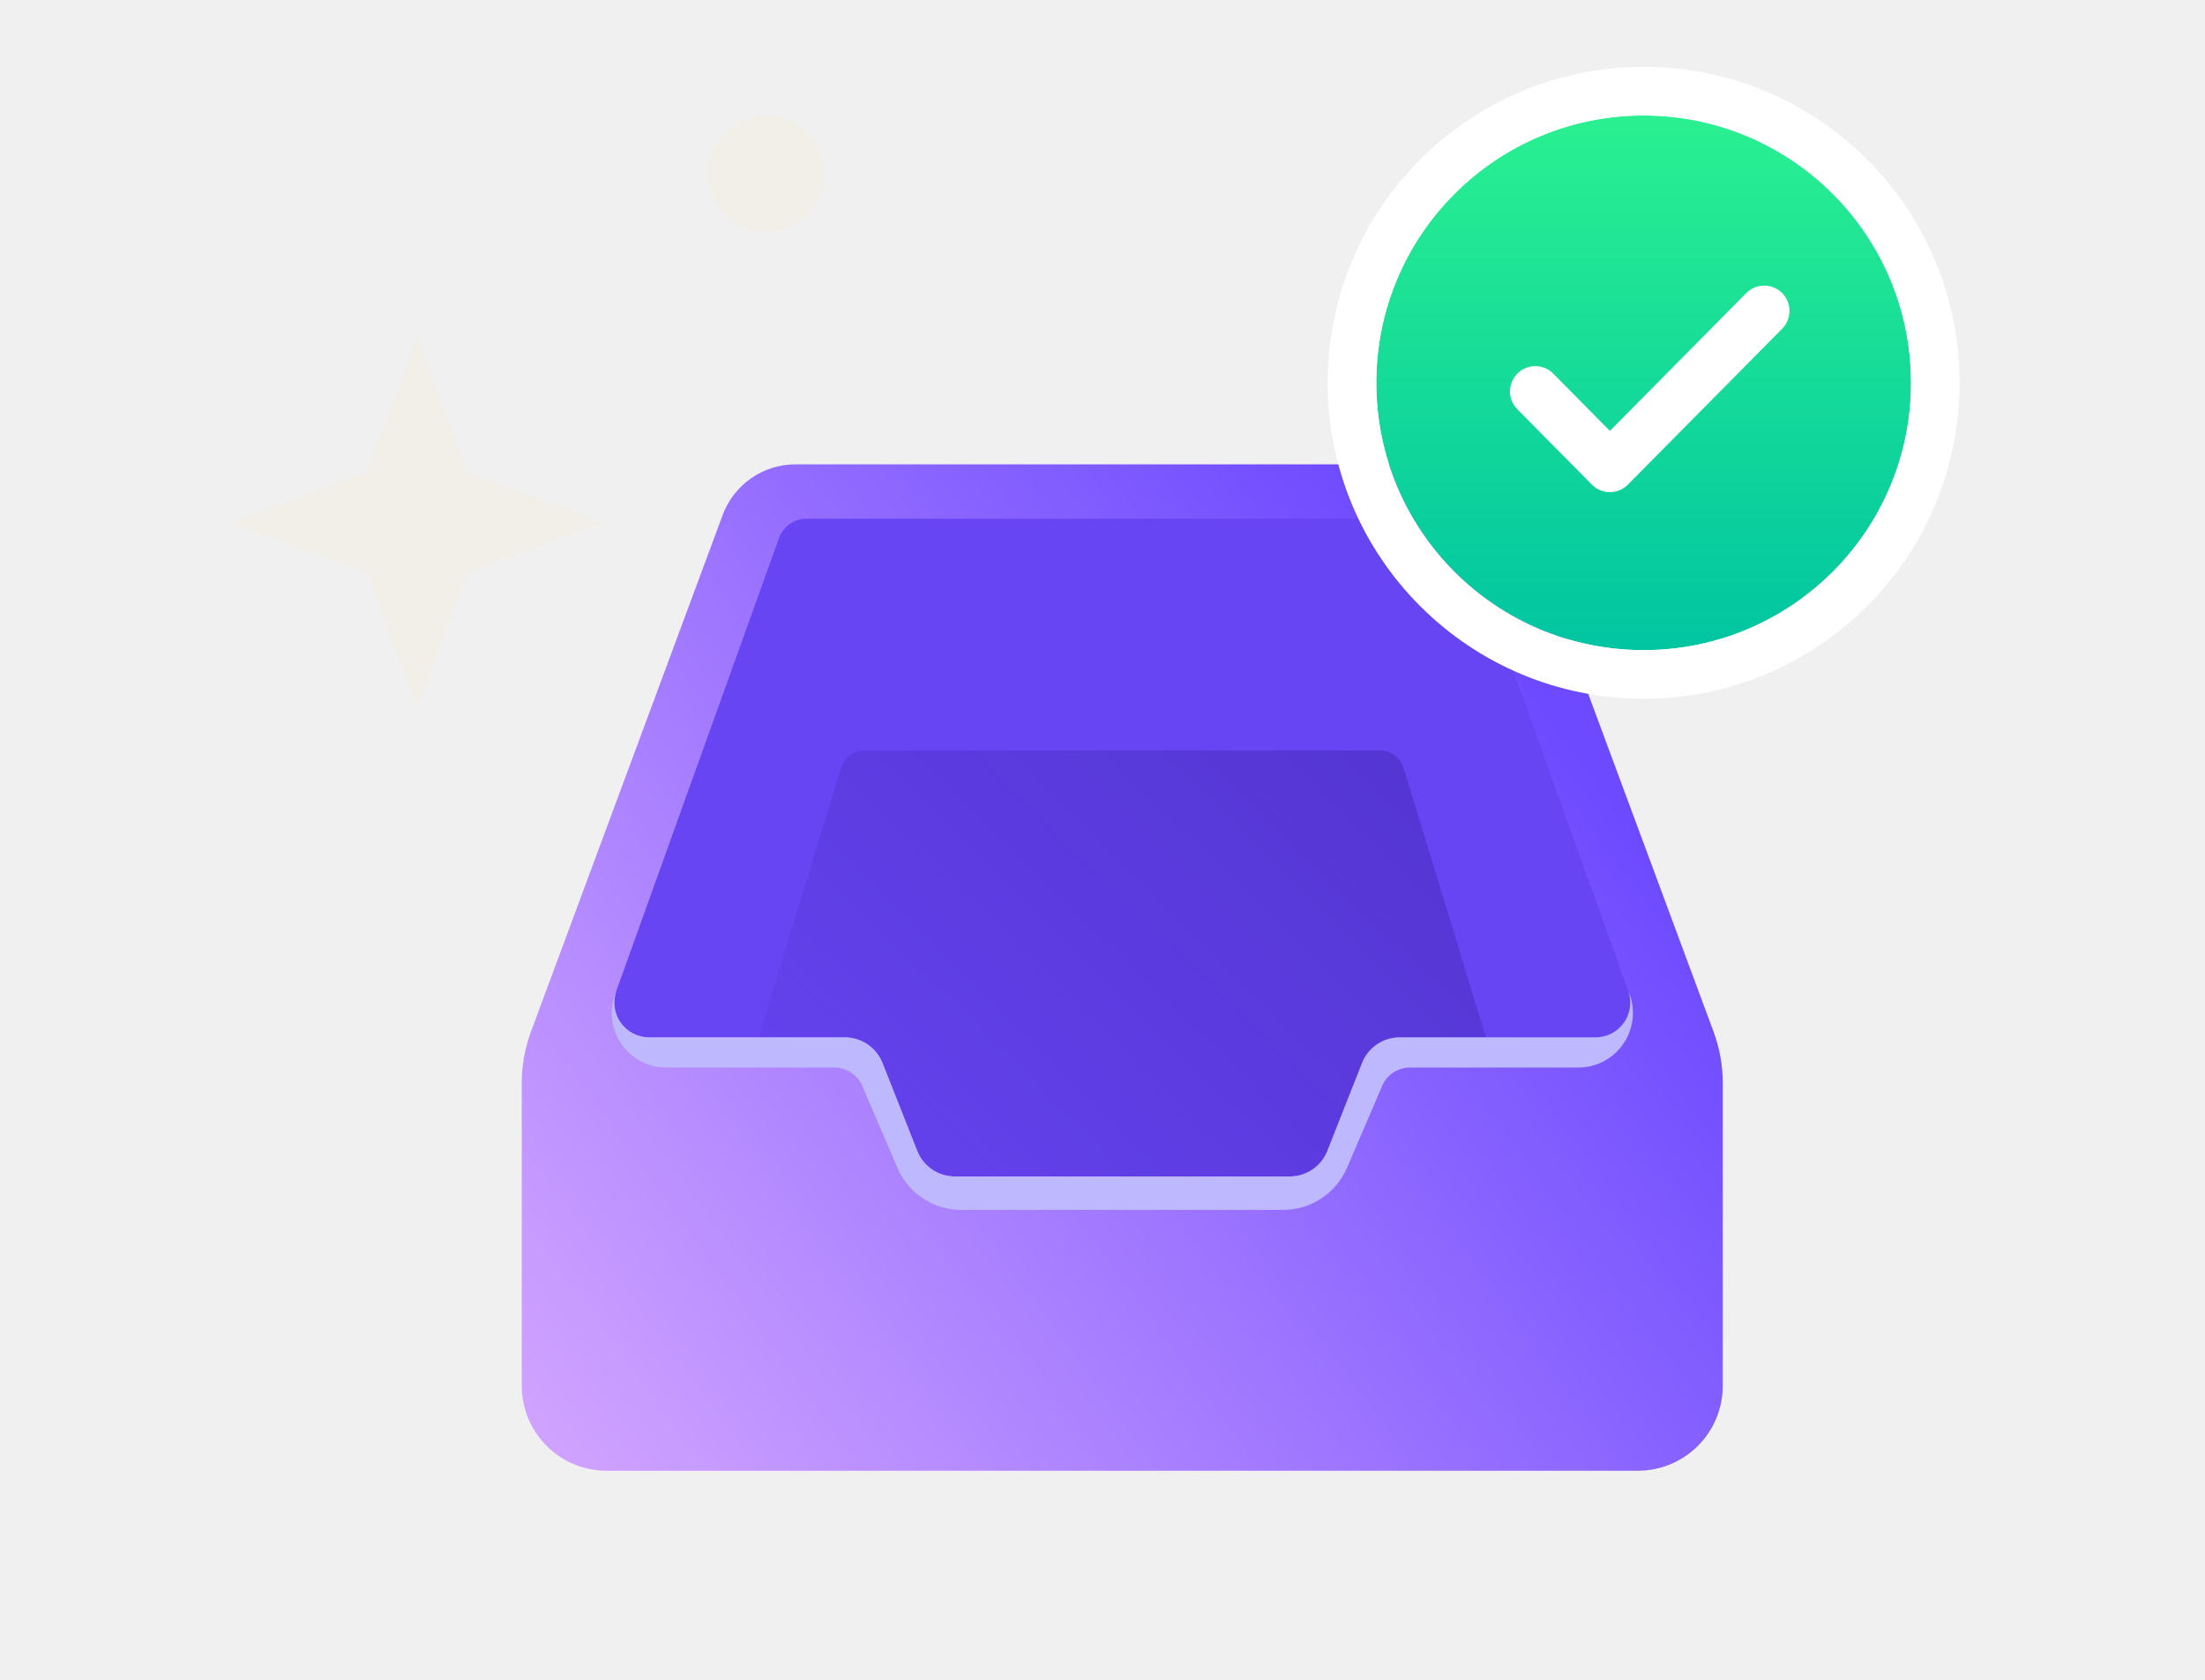
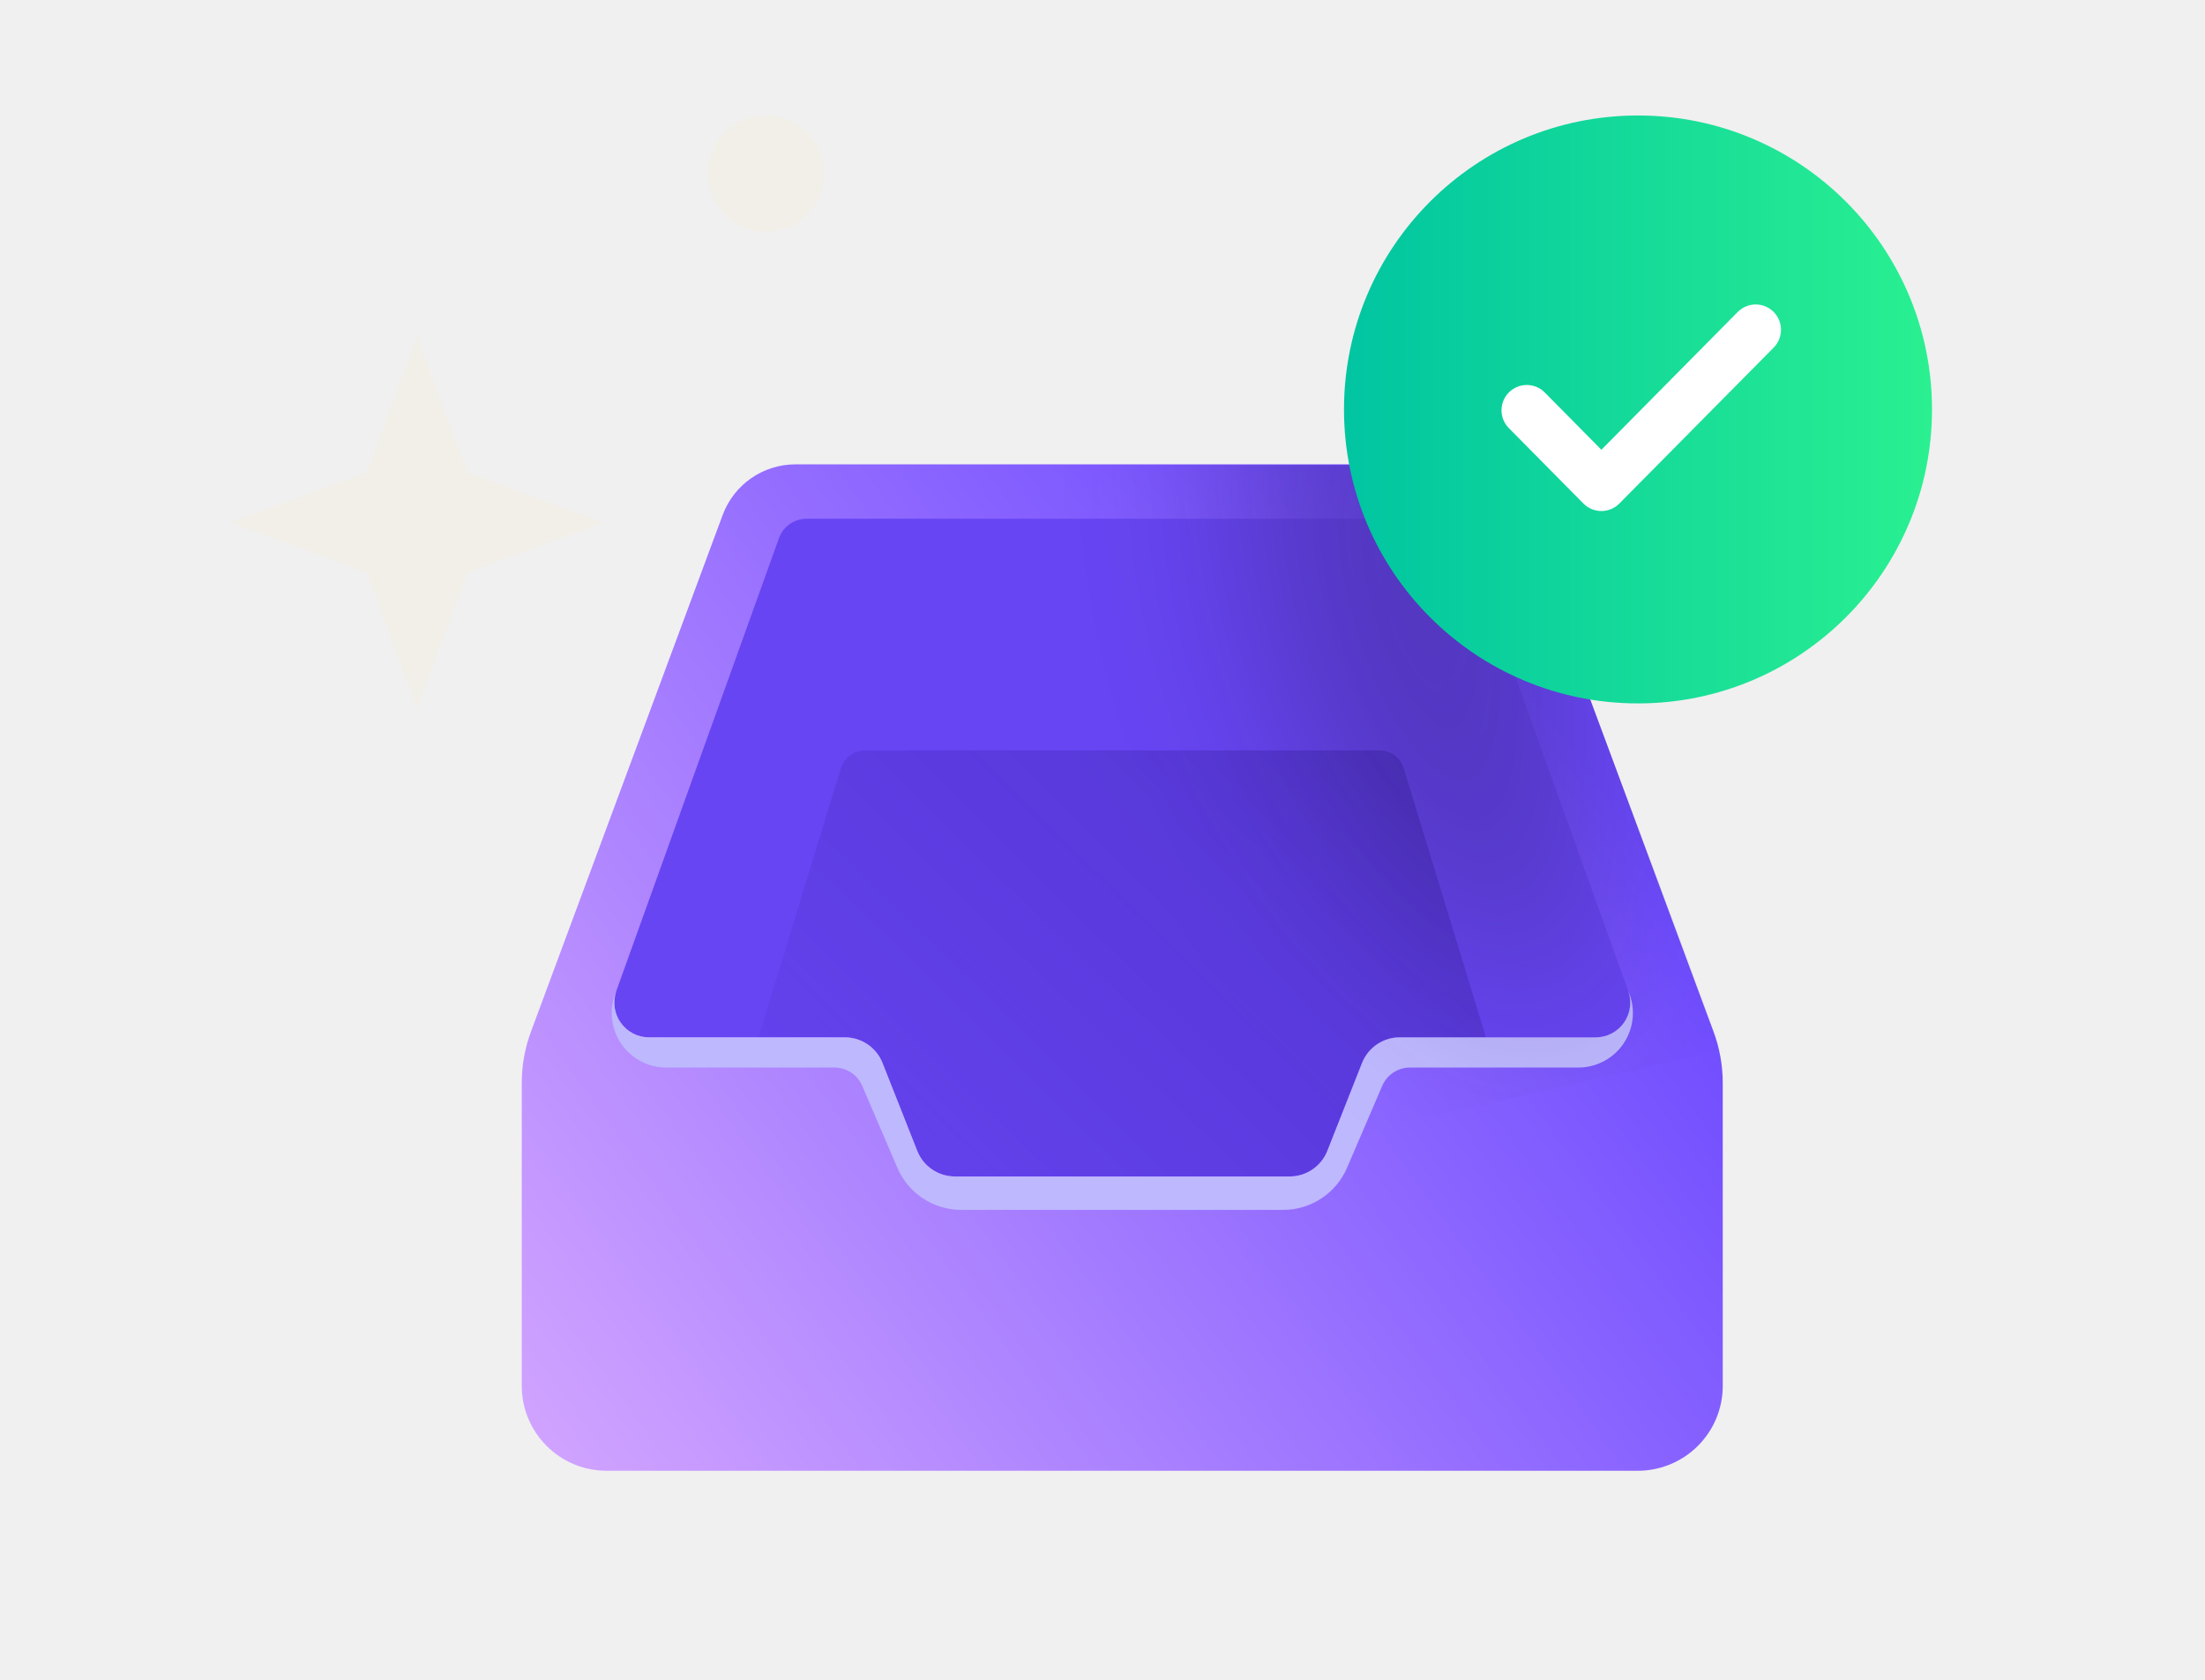
<svg xmlns="http://www.w3.org/2000/svg" width="210" height="160" fill="none" viewBox="0 0 210 160">
-   <path fill="url(#paint0_linear_5741_18675)" d="M138.014 44.23H75.758a7.391 7.391 0 00-6.932 4.823L50.57 98.261a14.074 14.074 0 00-.879 4.894v28.848a8.085 8.085 0 008.087 8.087h98.207a8.096 8.096 0 005.718-2.369 8.08 8.08 0 002.369-5.718v-28.848a14.09 14.09 0 00-.879-4.894L144.94 49.053a7.395 7.395 0 00-6.926-4.822z" />
-   <path fill="#6745F3" d="M155.07 94.385l-15.488-43.128a2.79 2.79 0 00-2.628-1.846H76.816a2.789 2.789 0 00-2.628 1.846l-15.49 43.128a3.307 3.307 0 003.112 4.425h18.652a3.855 3.855 0 013.586 2.44l3.305 8.369a3.853 3.853 0 003.586 2.438h31.887a3.86 3.86 0 003.586-2.438l3.303-8.369a3.863 3.863 0 013.588-2.44h18.649a3.314 3.314 0 002.708-1.403 3.301 3.301 0 00.41-3.022z" />
+   <path fill="url(#paint0_linear_5741_18675)" d="M138.014 44.23H75.758a7.391 7.391 0 00-6.932 4.823L50.57 98.261a14.074 14.074 0 00-.879 4.894v28.848a8.085 8.085 0 008.087 8.087h98.207a8.096 8.096 0 005.718-2.369 8.08 8.08 0 002.369-5.718v-28.848a14.09 14.09 0 00-.879-4.894l-18.255-49.208a7.394 7.394 0 00-6.925-4.822z" />
+   <path fill="#6745F3" d="M155.07 94.385l-15.488-43.128a2.79 2.79 0 00-2.628-1.846H76.816a2.789 2.789 0 00-2.628 1.846l-15.49 43.128a3.307 3.307 0 003.112 4.425h18.652a3.855 3.855 0 013.586 2.44l3.305 8.369a3.853 3.853 0 003.586 2.438h31.887a3.86 3.86 0 003.586-2.438l3.303-8.369a3.863 3.863 0 013.588-2.44h18.649a3.313 3.313 0 002.708-1.403 3.301 3.301 0 00.41-3.022z" />
  <path fill="url(#paint1_linear_5741_18675)" fill-opacity=".35" d="M133.686 73.173a2.392 2.392 0 00-2.291-1.695h-49.02a2.396 2.396 0 00-2.291 1.695l-7.846 25.63h8.22a3.854 3.854 0 013.585 2.44l3.306 8.368a3.851 3.851 0 003.586 2.44h31.887a3.853 3.853 0 003.586-2.437l3.303-8.369a3.851 3.851 0 013.588-2.44h8.22l-7.833-25.632z" />
  <path fill="#BEB8FF" d="M155.07 94.385a3.312 3.312 0 01-.409 3.02 3.302 3.302 0 01-2.705 1.405h-18.65a3.855 3.855 0 00-3.588 2.44l-3.303 8.369a3.858 3.858 0 01-3.585 2.44H90.942a3.856 3.856 0 01-3.585-2.44l-3.306-8.369a3.853 3.853 0 00-3.586-2.44H61.813a3.307 3.307 0 01-3.112-4.425 5.195 5.195 0 004.755 7.299H79.47a2.876 2.876 0 012.644 1.744l3.35 7.804a6.621 6.621 0 006.089 4.012h30.65a6.624 6.624 0 006.086-4.012l3.35-7.804a2.878 2.878 0 012.646-1.744H150.3a5.197 5.197 0 004.77-7.3z" />
-   <path fill="url(#paint2_linear_5741_18675)" d="M182 36.462c0-14.062-11.399-25.461-25.461-25.461s-25.462 11.4-25.462 25.461c0 14.062 11.4 25.462 25.462 25.462S182 50.524 182 36.462z" />
-   <path fill="#fff" fill-rule="evenodd" d="M156.539 6.371c16.619 0 30.091 13.472 30.091 30.09 0 16.62-13.472 30.092-30.091 30.092s-30.091-13.472-30.091-30.091S139.92 6.372 156.539 6.37zm0 4.63c14.062 0 25.462 11.399 25.462 25.46 0 14.063-11.4 25.462-25.462 25.462s-25.461-11.4-25.461-25.461C131.078 22.4 142.477 11 156.539 11z" clip-rule="evenodd" />
-   <path fill="#fff" fill-rule="evenodd" d="M169.715 27.903c.945.938.951 2.465.014 3.41l-14.697 14.852a2.41 2.41 0 01-3.42 0l-7.105-7.183a2.413 2.413 0 01.014-3.41 2.406 2.406 0 013.406.013l5.395 5.457 12.987-13.126a2.406 2.406 0 013.406-.013z" clip-rule="evenodd" />
+   <mask id="a" width="98" height="79" x="66" y="44" maskUnits="userSpaceOnUse" style="mask-type:alpha">
+     <path fill="#C4C4C4" d="M143 44.3H75.5L66 122.57 164 100l-21-55.7z" />
+   </mask>
+   <g filter="url(#filter0_f_5741_18675)" mask="url(#a)" opacity=".3">
+     <path fill="#221548" d="M118.05 20.92L151.443 44v54.51l-3.782-2.17a58.929 58.929 0 01-29.611-51.118V20.92z" />
+   </g>
+   <path fill="url(#paint2_linear_5741_18675)" d="M156 67c15.464 0 28-12.536 28-28s-12.536-28-28-28-28 12.536-28 28 12.536 28 28 28z" />
+   <path fill="#fff" fill-rule="evenodd" d="M168.907 29.7c.944.938.95 2.465.013 3.41l-14.697 14.852a2.407 2.407 0 01-3.42 0l-7.104-7.183a2.414 2.414 0 01.013-3.41 2.407 2.407 0 013.407.013l5.394 5.457L165.5 29.713a2.407 2.407 0 013.407-.013z" clip-rule="evenodd" />
  <path fill="#F2EFE8" d="M72.953 22.077a5.538 5.538 0 100-11.077 5.538 5.538 0 000 11.077zM57.446 49.77l-8.861-3.273-4.079-1.51-1.51-4.079-3.273-8.861-3.273 8.861-1.51 4.079-4.078 1.51L22 49.77l8.861 3.273 4.079 1.51 1.51 4.078 3.273 8.862 3.273-8.862 1.51-4.078 4.078-1.51 8.862-3.273z" />
  <defs>
    <linearGradient id="paint0_linear_5741_18675" x1="-30.371" x2="112.278" y1="122.683" y2="18.994" gradientUnits="userSpaceOnUse">
      <stop offset=".12" stop-color="#EEBEFF" />
      <stop offset="1" stop-color="#6D4AFF" />
    </linearGradient>
    <linearGradient id="paint1_linear_5741_18675" x1="87.354" x2="167.666" y1="136.168" y2="54.205" gradientUnits="userSpaceOnUse">
      <stop stop-color="#17036B" stop-opacity="0" />
      <stop offset="1" stop-color="#17036B" />
    </linearGradient>
-     <linearGradient id="paint2_linear_5741_18675" x1="156.539" x2="156.539" y1="11.001" y2="61.924" gradientUnits="userSpaceOnUse">
+     <linearGradient id="paint2_linear_5741_18675" x1="184" x2="128" y1="39" y2="39" gradientUnits="userSpaceOnUse">
      <stop stop-color="#2AF091" />
      <stop offset="1" stop-color="#00C5A1" />
    </linearGradient>
+     <filter id="filter0_f_5741_18675" width="66.785" height="110.982" x="101.353" y="4.223" color-interpolation-filters="sRGB" filterUnits="userSpaceOnUse">
+       <feFlood flood-opacity="0" result="BackgroundImageFix" />
+       <feBlend in="SourceGraphic" in2="BackgroundImageFix" result="shape" />
+       <feGaussianBlur result="effect1_foregroundBlur_5741_18675" stdDeviation="8.348" />
+     </filter>
  </defs>
</svg>
